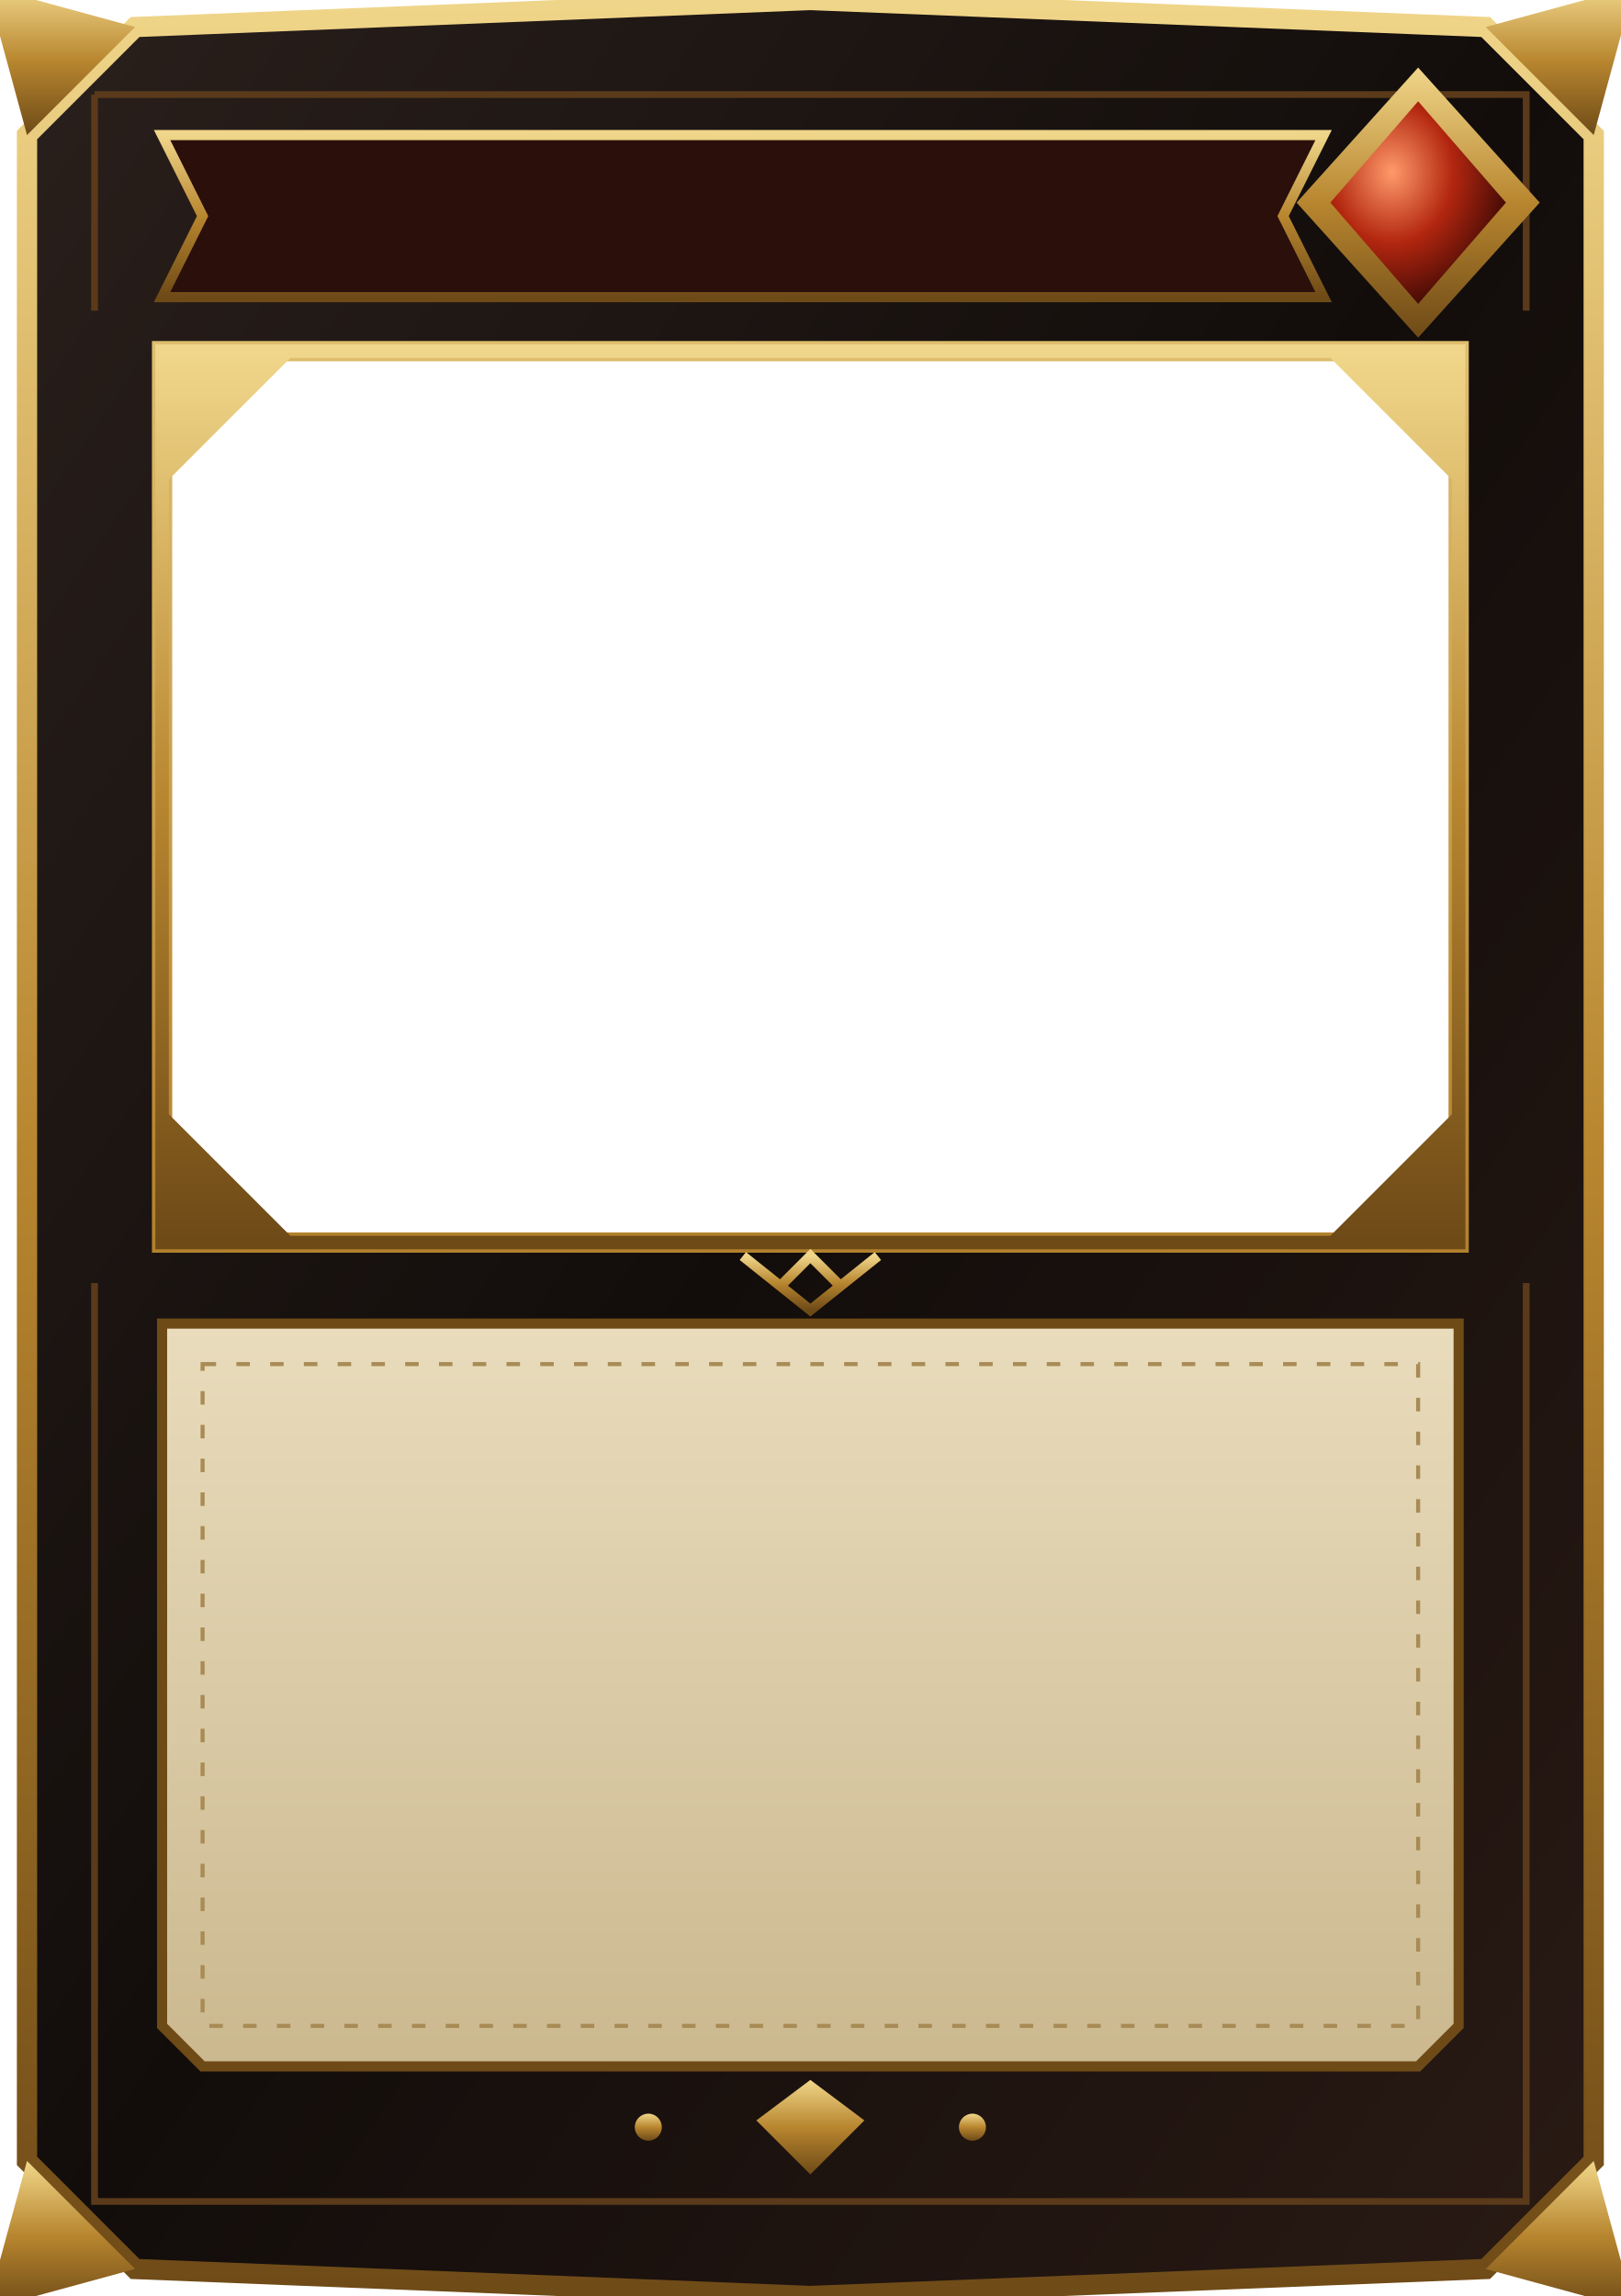
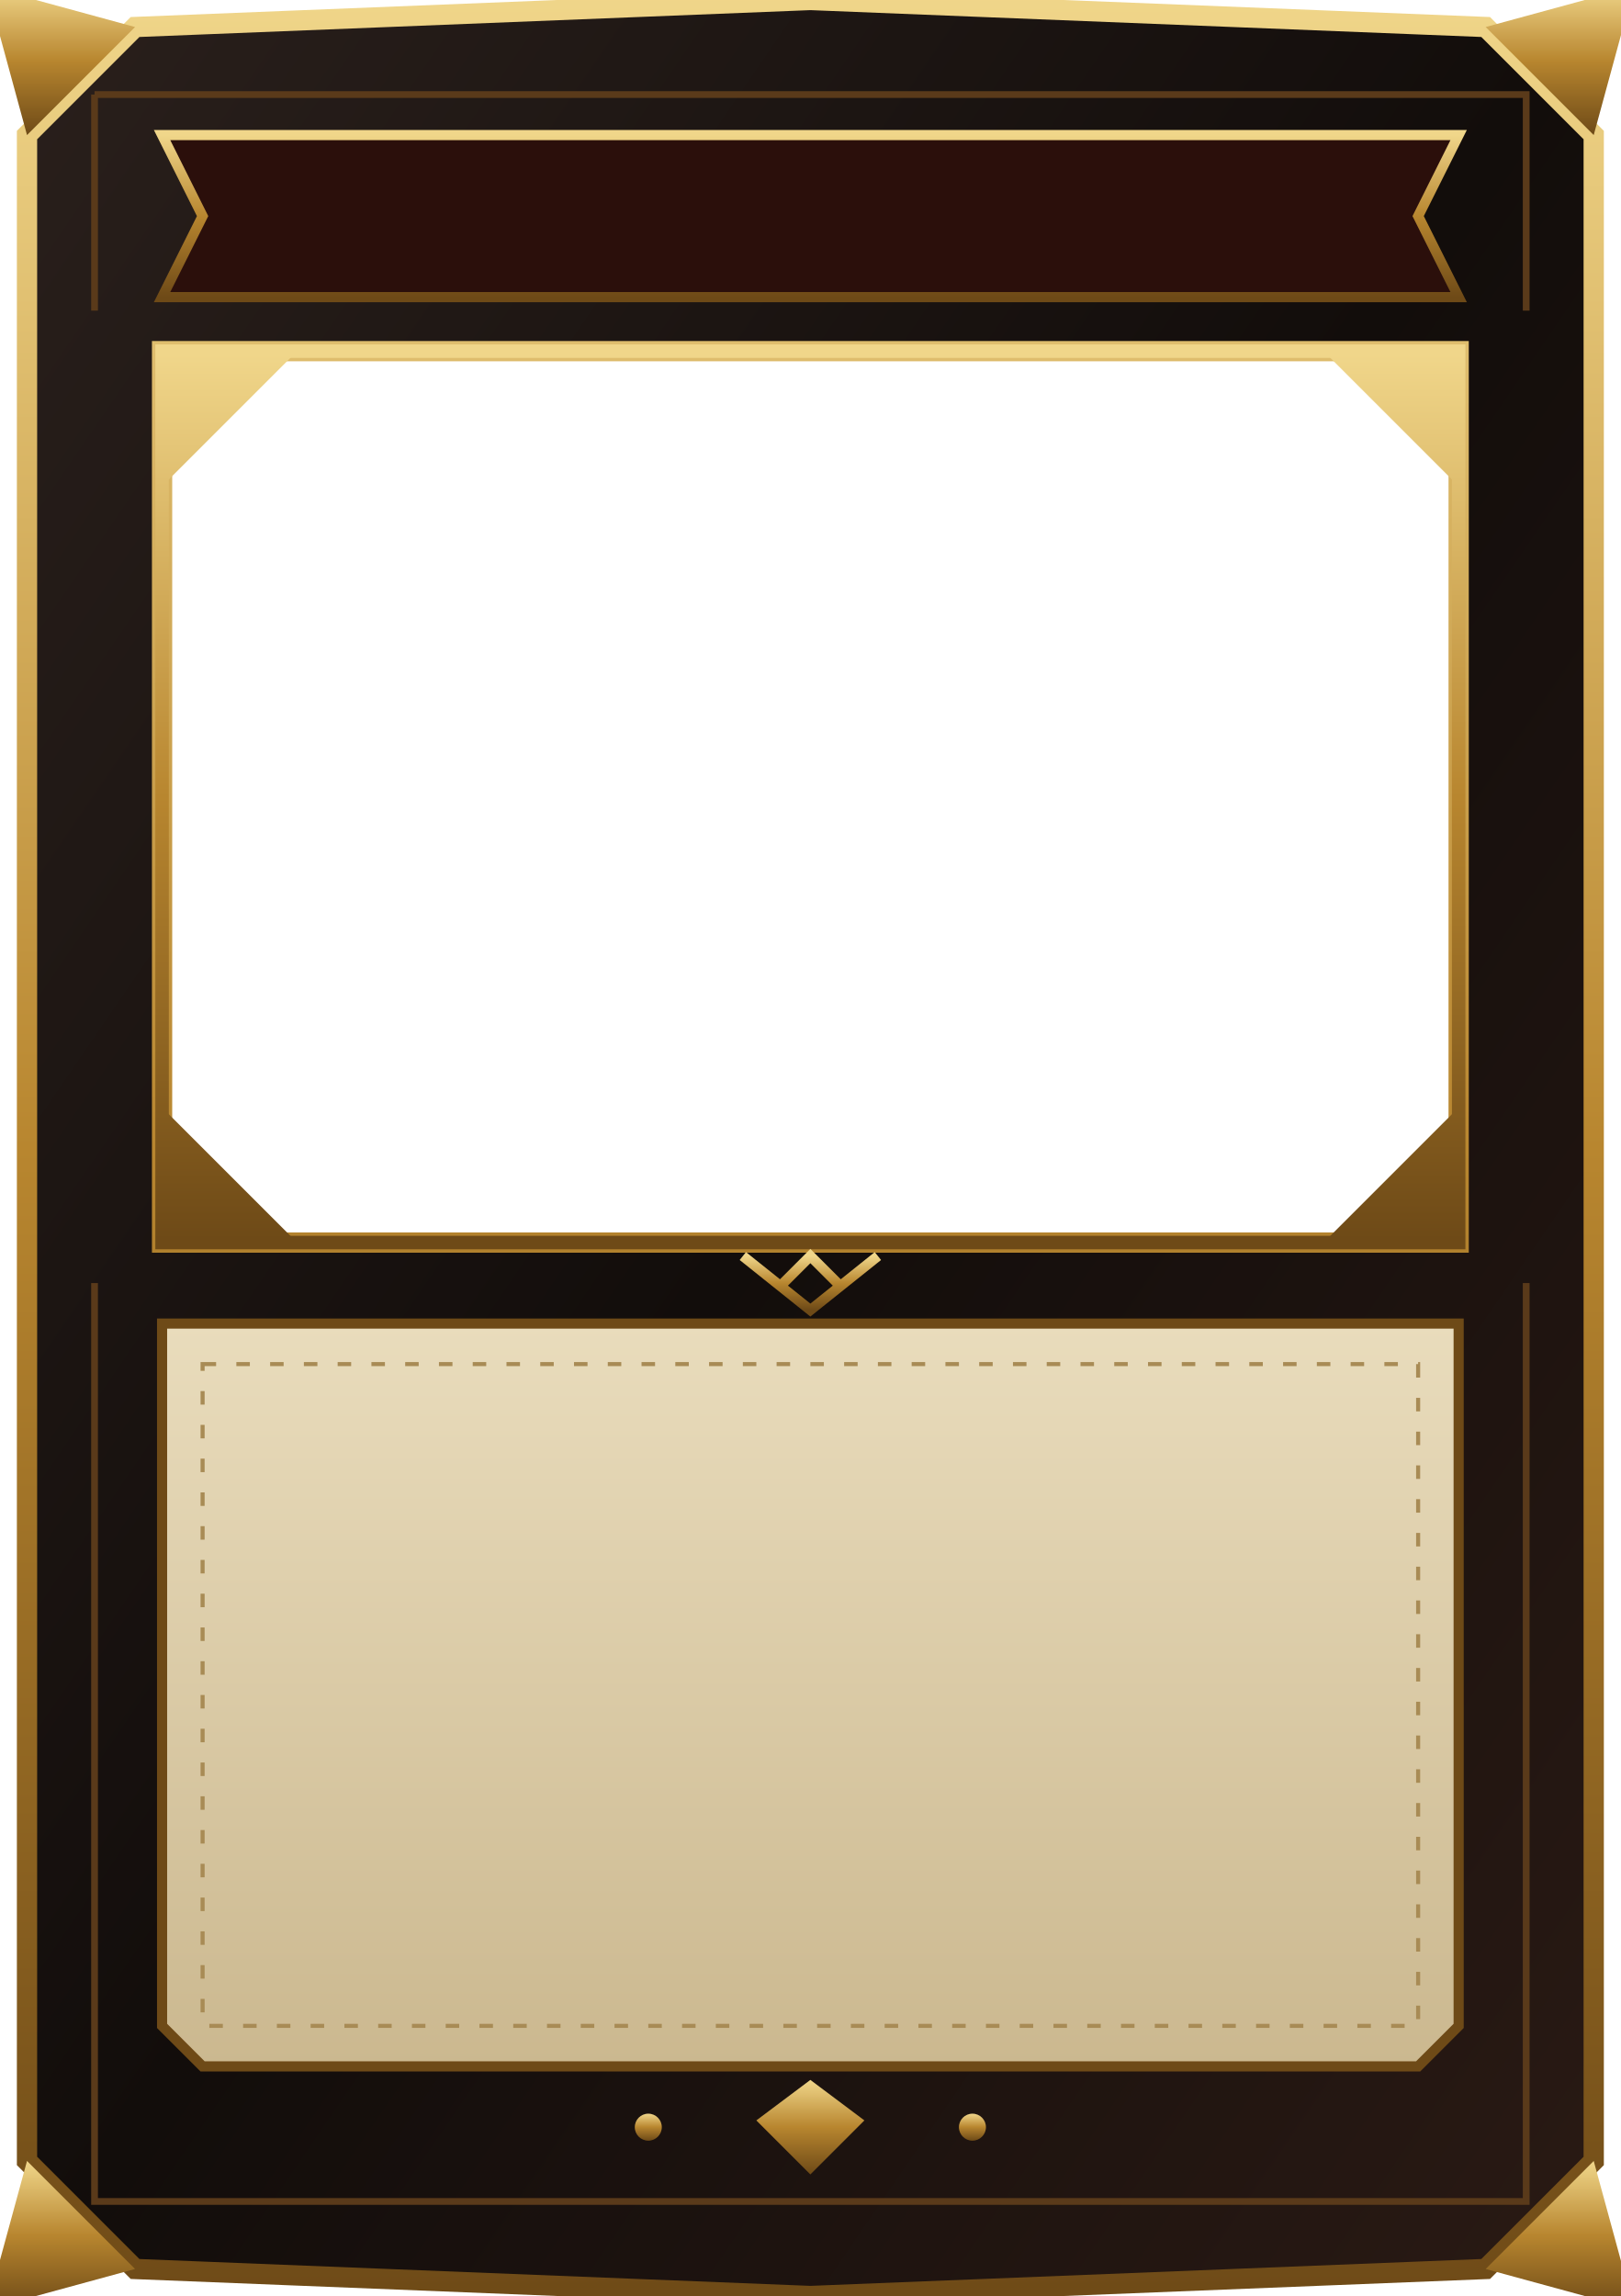
<svg xmlns="http://www.w3.org/2000/svg" viewBox="0 0 240 340">
  <defs>
    <linearGradient id="ebon" x1="0" y1="0" x2="1" y2="1">
      <stop offset="0" stop-color="#2a201c" />
      <stop offset=".5" stop-color="#120d0b" />
      <stop offset="1" stop-color="#2a1a14" />
    </linearGradient>
    <linearGradient id="gold" x1="0" y1="0" x2="0" y2="1">
      <stop offset="0" stop-color="#f0d68a" />
      <stop offset=".5" stop-color="#b8862f" />
      <stop offset="1" stop-color="#6e4a17" />
    </linearGradient>
    <linearGradient id="parch" x1="0" y1="0" x2="0" y2="1">
      <stop offset="0" stop-color="#e9dcbc" />
      <stop offset="1" stop-color="#cbb88f" />
    </linearGradient>
    <radialGradient id="gem" cx=".35" cy=".35" r=".7">
      <stop offset="0" stop-color="#ff9a6a" />
      <stop offset=".5" stop-color="#b2260f" />
      <stop offset="1" stop-color="#3a0805" />
    </radialGradient>
  </defs>
  <path fill-rule="evenodd" d="M20 4 L120 0 L220 4 L236 20 L236 320 L220 336 L120 340 L20 336 L4 320 L4 20 Z M24 52 L24 184 L216 184 L216 52 Z" fill="url(#ebon)" stroke="url(#gold)" stroke-width="3" />
  <path d="M14 14 L226 14 L226 46 M226 190 L226 326 L14 326 L14 190 M14 46 L14 14" fill="none" stroke="#5a3a1a" stroke-width="1" />
  <g fill="url(#gold)">
    <path d="M4 20 L-2 -2 L20 4 L12 12 Z" />
    <path d="M236 20 L242 -2 L220 4 L228 12 Z" />
    <path d="M4 320 L-2 342 L20 336 L12 328 Z" />
    <path d="M236 320 L242 342 L220 336 L228 328 Z" />
  </g>
-   <path d="M24 20 L196 20 L190 32 L196 44 L24 44 L30 32 Z" fill="#2b0f0b" stroke="url(#gold)" stroke-width="1.5" />
+   <path d="M24 20 L216 20 L210 32 L216 44 L24 44 L30 32 Z" fill="#2b0f0b" stroke="url(#gold)" stroke-width="1.5" />
  <path d="M24 52 L216 52 L216 184 L24 184 Z" fill="none" stroke="url(#gold)" stroke-width="2" />
  <path d="M24 52 L44 52 L24 72 Z M216 52 L196 52 L216 72 Z M24 184 L44 184 L24 164 Z M216 184 L196 184 L216 164 Z" fill="url(#gold)" />
  <g stroke="url(#gold)" stroke-width="1.5" fill="none">
    <path d="M30 190 L104 190 M136 190 L210 190" />
    <path d="M110 186 L120 194 L130 186 M116 190 L120 186 L124 190" />
  </g>
  <path d="M24 196 L216 196 L216 300 L210 306 L30 306 L24 300 Z" fill="url(#parch)" stroke="#6e4a17" stroke-width="1.5" />
  <path d="M30 202 L210 202 L210 300 L30 300 Z" fill="none" stroke="#a88b55" stroke-width=".6" stroke-dasharray="2 3" />
  <g fill="url(#gold)">
    <path d="M112 314 L120 308 L128 314 L120 322 Z" />
    <circle cx="96" cy="315" r="2" />
    <circle cx="144" cy="315" r="2" />
  </g>
-   <path d="M210 10 L228 30 L210 50 L192 30 Z" fill="url(#gold)" />
-   <path d="M210 15 L223 30 L210 45 L197 30 Z" fill="url(#gem)" />
</svg>
